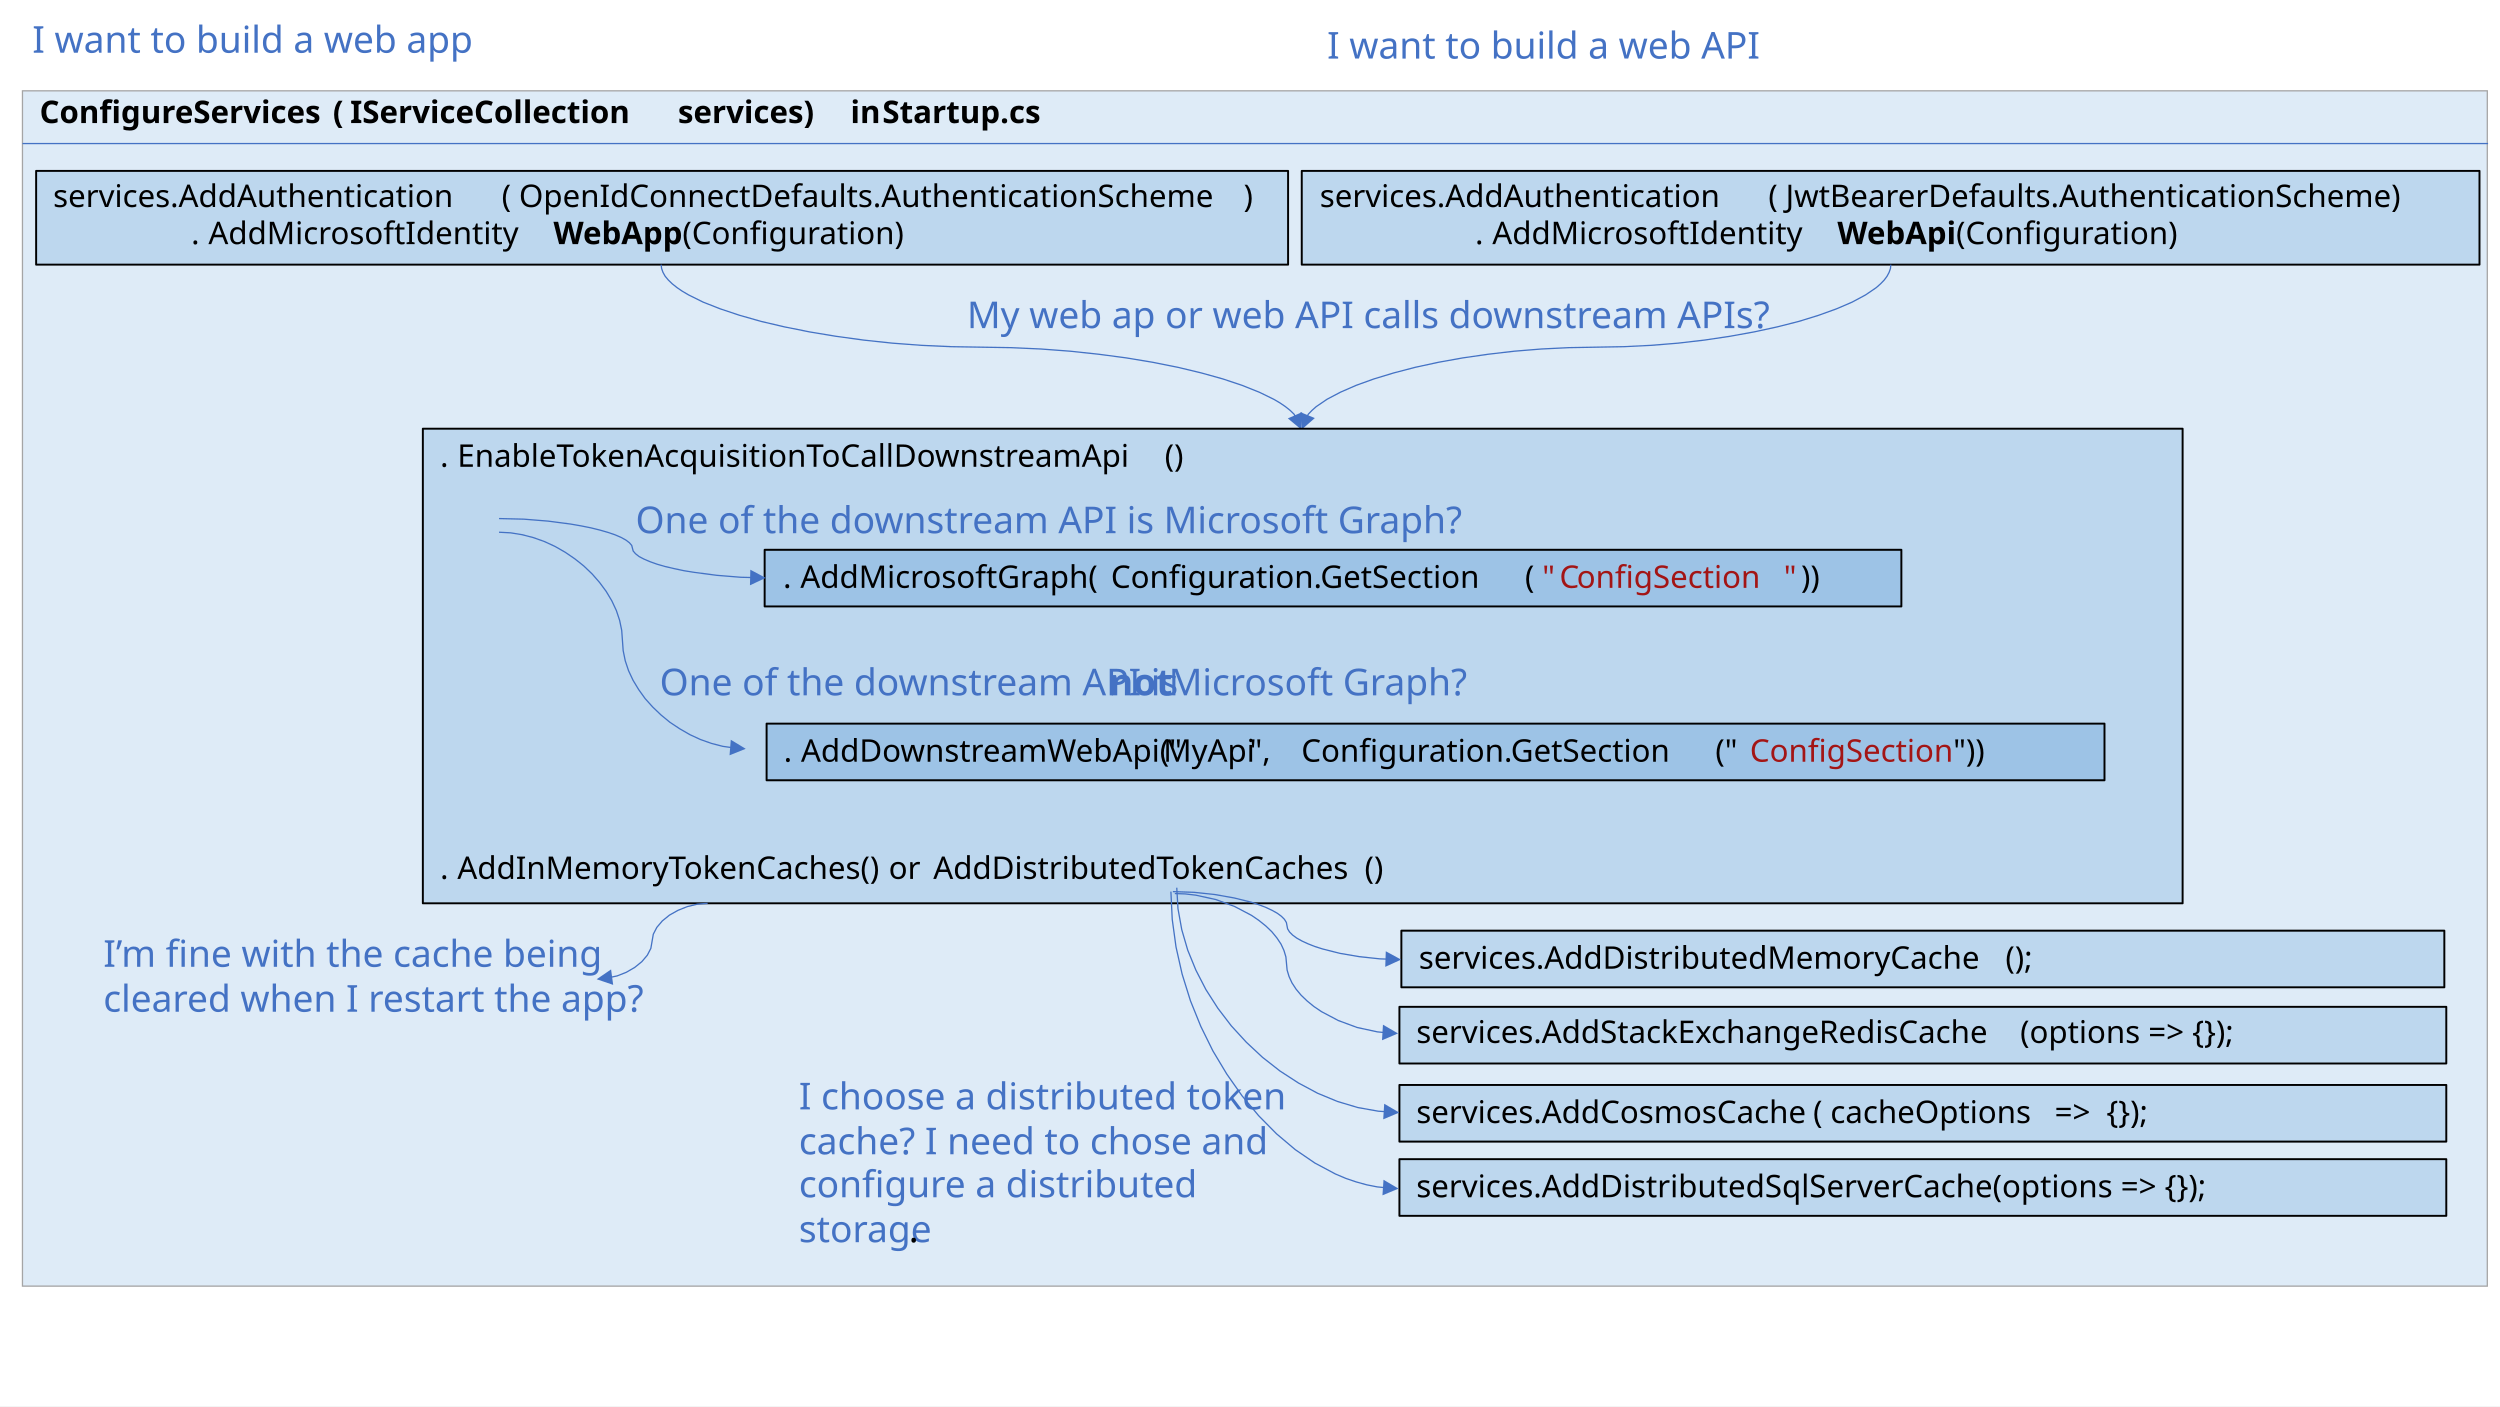
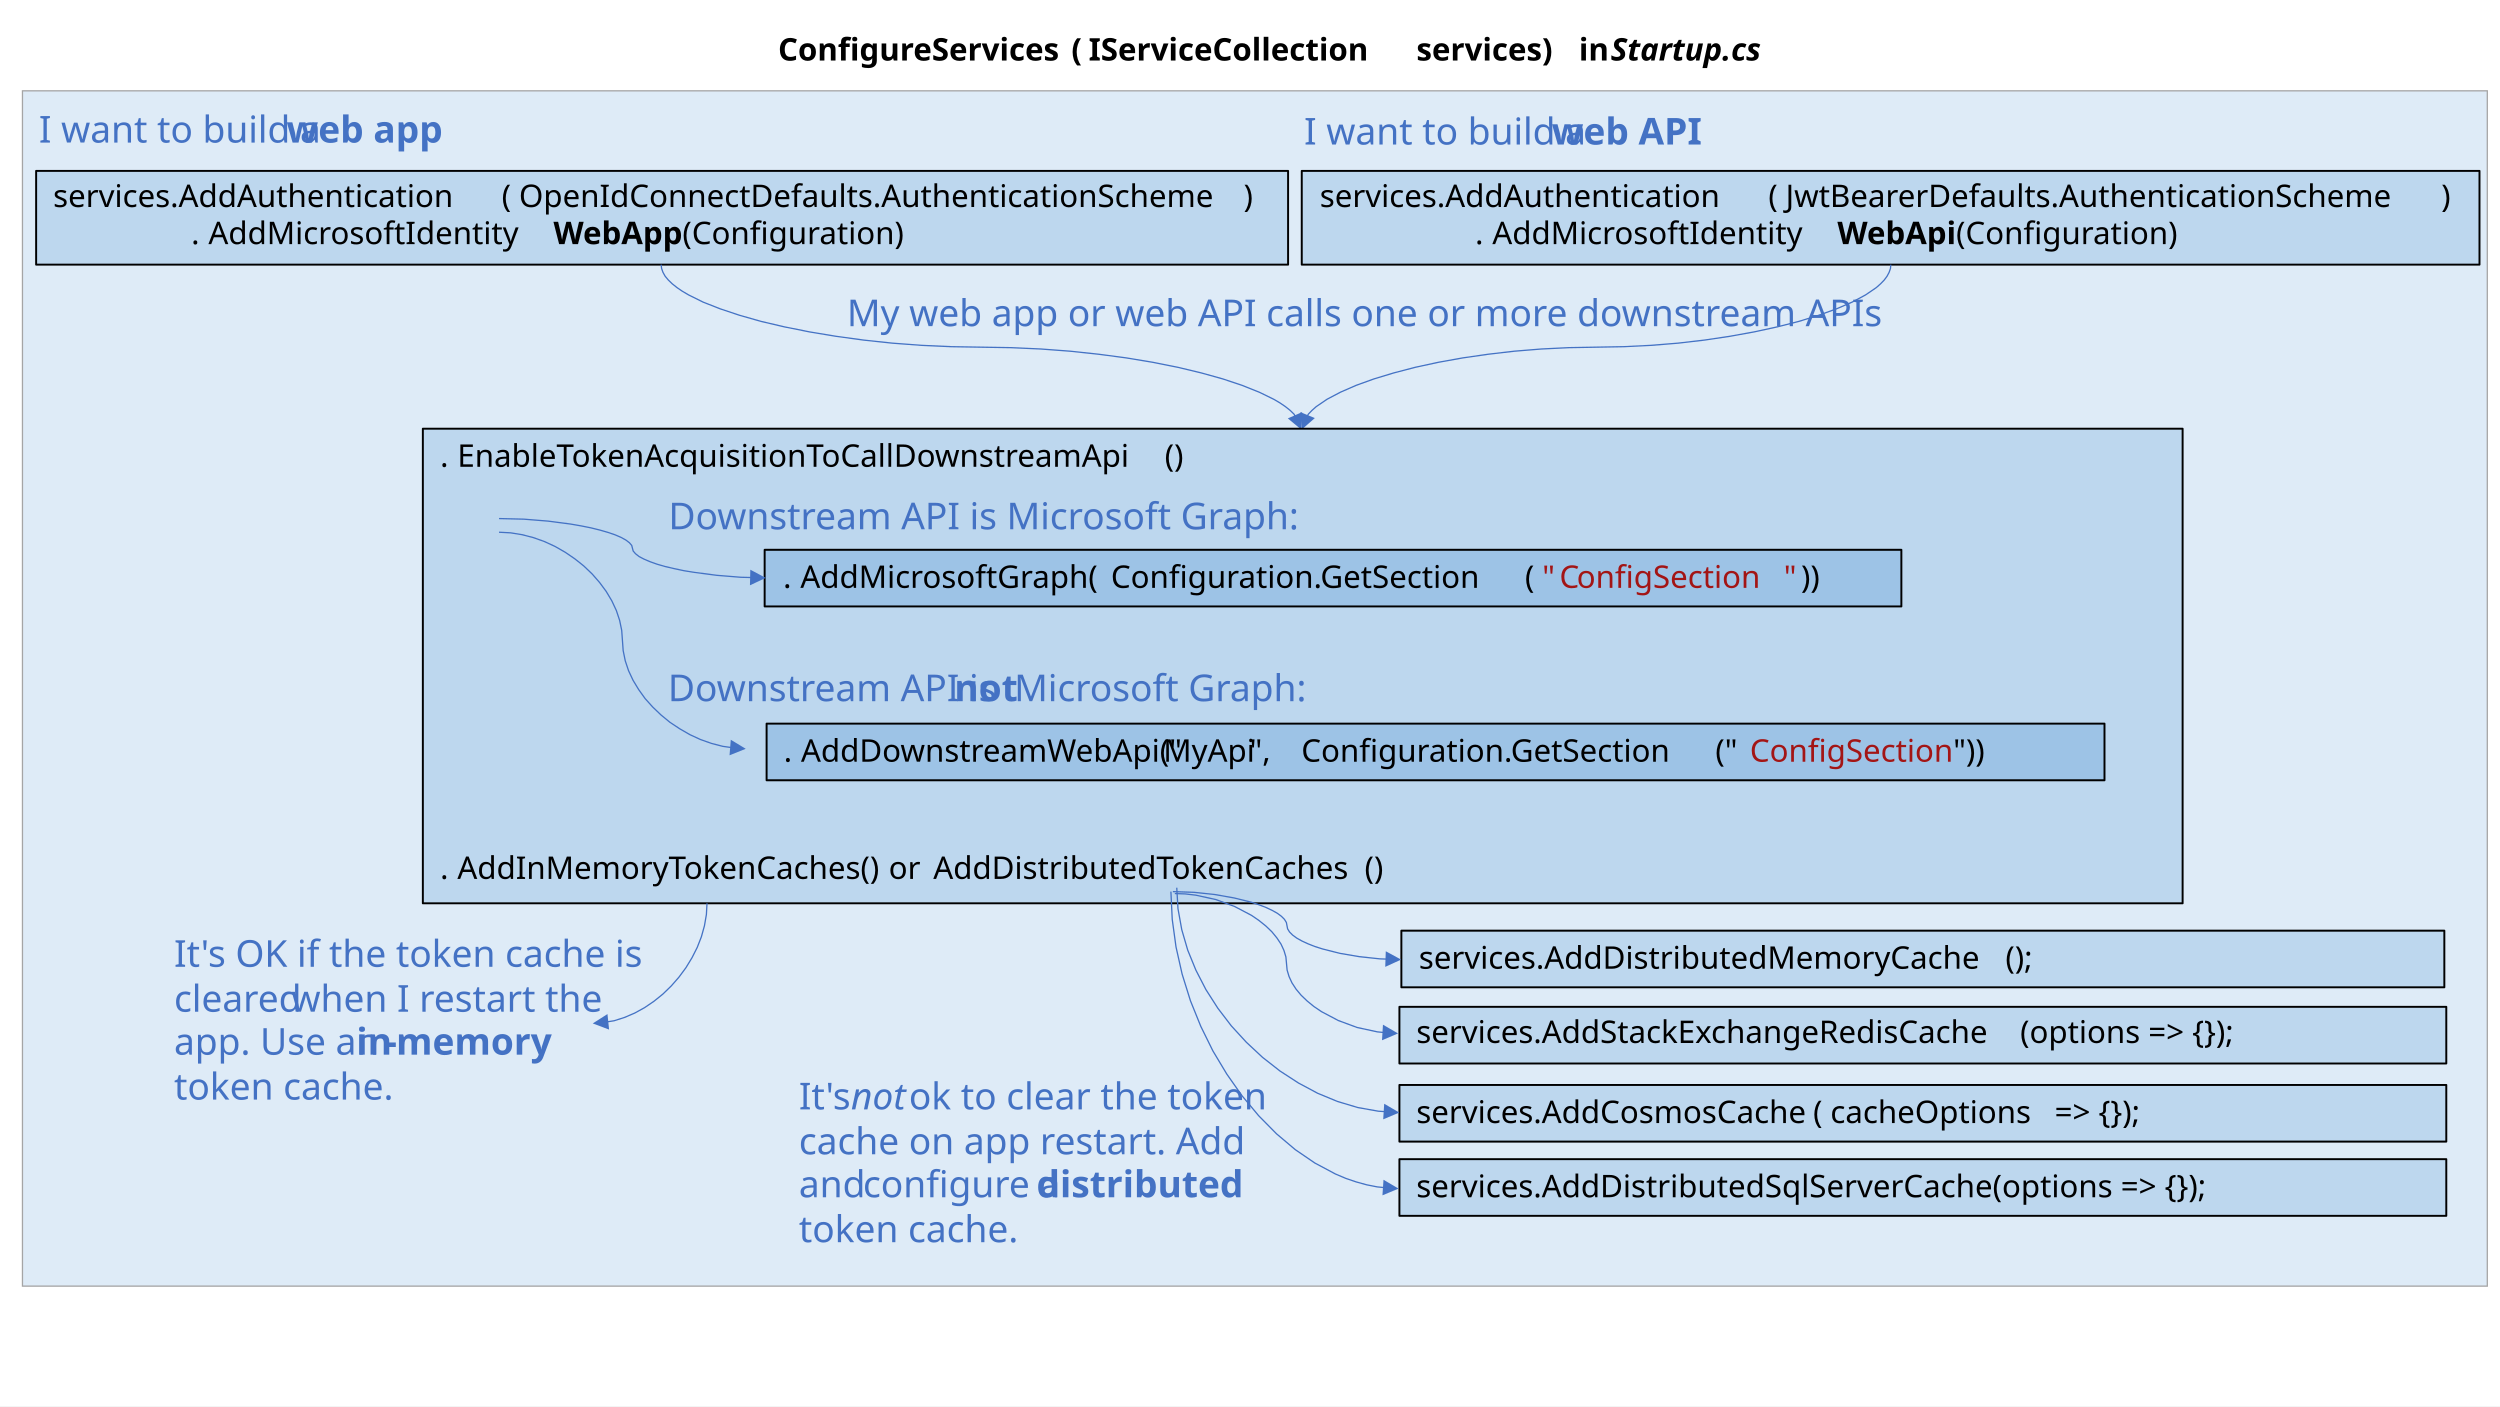
<svg xmlns="http://www.w3.org/2000/svg" width="1280" height="720" overflow="hidden">
  <defs>
    <clipPath id="clip0">
      <rect x="0" y="0" width="1280" height="720" />
    </clipPath>
  </defs>
  <g clip-path="url(#clip0)">
    <rect x="0" y="0" width="1280" height="720" fill="#FFFFFF" />
    <rect x="11.5" y="46.5" width="1262" height="612" stroke="#A5A5A5" stroke-width="0.667" stroke-miterlimit="8" fill="#DEEBF7" />
    <rect x="18.5" y="87.5" width="641" height="48" stroke="#000000" stroke-linejoin="round" stroke-miterlimit="10" fill="#BDD7EE" />
    <text font-family="Consolas,Consolas_MSFontService,sans-serif" font-weight="400" font-size="16" transform="translate(27.2 106)">services.AddAuthentication<tspan x="229.667" y="0">(</tspan>
      <tspan x="238.5" y="0">OpenIdConnectDefaults.AuthenticationScheme</tspan>
      <tspan x="609.5" y="0">)</tspan>
      <tspan x="70.667" y="19">.</tspan>
      <tspan x="79.5" y="19">AddMicrosoftIdentity</tspan>
      <tspan font-weight="700" x="256.167" y="19">WebApp</tspan>(Configuration)</text>
    <rect x="666.5" y="87.5" width="603" height="48" stroke="#000000" stroke-linejoin="round" stroke-miterlimit="10" fill="#BDD7EE" />
    <text font-family="Consolas,Consolas_MSFontService,sans-serif" font-weight="400" font-size="16" transform="translate(675.733 106)">services.AddAuthentication<tspan x="229.667" y="0">(</tspan>
-       <tspan x="238.5" y="0">JwtBearerDefaults</tspan>.AuthenticationScheme)<tspan x="79.5" y="19">.</tspan>
+       <tspan x="238.5" y="0">JwtBearerDefaults.AuthenticationScheme</tspan>
+       <tspan x="574.167" y="0">)</tspan>
+       <tspan x="79.5" y="19">.</tspan>
      <tspan x="88.333" y="19">AddMicrosoftIdentity</tspan>
      <tspan font-weight="700" x="265" y="19">WebApi</tspan>(Configuration)</text>
    <path d="M0.041-0.331 2.077-0.076 4.076 0.633 6.128 1.787 8.102 3.443 10.063 5.467 12.018 7.927 13.907 10.696 15.793 13.904 19.492 21.365 22.939 30.136 26.256 40.089 29.385 51.104 32.201 63.117 34.765 75.94 37.017 89.513 38.956 103.647 40.52 118.282 41.645 133.292 42.333 148.49 42.583 163.87 42.833 179.182 42.833 179.172 43.52 194.422 43.52 194.413 44.645 209.413 44.644 209.402 46.206 224.027 46.205 224.019 48.08 238.144 48.079 238.133 50.329 251.695 50.327 251.685 52.889 264.497 52.887 264.485 55.762 276.485 55.759 276.473 58.821 287.473 58.816 287.457 62.129 297.395 62.122 297.376 65.622 306.126 65.612 306.104 69.237 313.541 69.225 313.518 71.1 316.706 71.088 316.687 72.963 319.437 72.948 319.418 74.886 321.855 74.864 321.831 76.802 323.831 76.726 323.772 78.5 324.773 78.172 325.354 76.357 324.329 74.374 322.283 72.419 319.823 70.531 317.054 68.644 313.845 65.007 306.385 61.499 297.615 58.181 287.66 55.115 276.646 52.237 264.634 49.672 251.81 47.42 238.237 45.544 224.102 43.98 209.468 42.855 194.457 42.167 179.198 41.917 163.88 41.667 148.505 41.667 148.515 40.98 133.328 40.98 133.337 39.855 118.337 39.856 118.348 38.294 103.723 38.295 103.733 36.357 89.608 36.359 89.617 34.109 76.055 34.111 76.065 31.548 63.253 31.55 63.264 28.738 51.264 28.742 51.279 25.617 40.279 25.621 40.293 22.309 30.355 22.315 30.372 18.877 21.622 18.889 21.648 15.201 14.211 15.213 14.232 13.338 11.044 13.35 11.063 11.475 8.313 11.489 8.332 9.552 5.895 9.573 5.919 7.636 3.919 7.661 3.943 5.723 2.318 5.774 2.353 3.774 1.228 3.826 1.252 1.889 0.564 1.959 0.581-0.041 0.331ZM78.728 320.866 84.438 327.75 75.504 328.187Z" fill="#4472C4" transform="matrix(-4.37114e-08 1 1 4.37114e-08 338.5 135.5)" />
    <path d="M968.432 135.531 968.24 137.572 967.531 139.572 966.445 141.616 964.98 143.591 963.081 145.554 960.868 147.514 955.336 151.285 948.432 154.988 940.41 158.435 931.206 161.754 921.065 164.884 909.989 167.7 898.165 170.265 885.717 172.517 872.706 174.456 859.258 176.019 845.434 177.145 831.424 177.833 817.293 178.083 803.168 178.333 803.179 178.333 789.179 179.021 789.19 179.02 775.377 180.145 775.388 180.144 761.951 181.706 761.96 181.705 748.96 183.58 748.972 183.578 736.472 185.828 736.483 185.826 724.671 188.388 724.684 188.385 713.684 191.26 713.696 191.257 703.572 194.319 703.588 194.314 694.401 197.626 694.421 197.618 686.421 201.118 686.443 201.107 679.568 204.732 679.6 204.713 674.1 208.463 674.134 208.437 671.946 210.375 671.965 210.357 670.089 212.294 670.148 212.212 669.295 213.916 668.699 213.617 669.575 211.868 671.494 209.884 673.707 207.924 679.24 204.152 686.143 200.512 694.164 197.003 703.37 193.684 713.51 190.617 724.522 187.738 736.348 185.173 748.859 182.921 761.869 181.045 775.317 179.481 789.141 178.355 803.151 177.667 817.282 177.417 831.407 177.167 831.396 177.167 845.396 176.48 845.385 176.48 859.198 175.355 859.186 175.357 872.624 173.794 872.613 173.795 885.613 171.858 885.603 171.86 898.041 169.61 898.029 169.612 909.842 167.049 909.83 167.052 920.893 164.24 920.877 164.244 931.002 161.119 930.987 161.124 940.174 157.812 940.156 157.819 948.156 154.381 948.13 154.394 955.005 150.706 954.975 150.725 960.475 146.975 960.441 147.001 962.629 145.063 962.61 145.081 964.485 143.143 964.457 143.176 965.895 141.239 965.868 141.281 966.931 139.281 966.911 139.326 967.598 137.389 967.581 137.469 967.768 135.469ZM673.204 214.045 666.475 219.938 665.799 211.019Z" fill="#4472C4" />
-     <text fill="#4472C4" font-family="Calibri,Calibri_MSFontService,sans-serif" font-weight="400" font-size="19" transform="translate(495.093 168)">My web ap or web API calls downstream APIs?<tspan x="-478.559" y="-141">I want to build a web app</tspan>
-       <tspan x="184.374" y="-138">I want to build a web API</tspan>
+     <text fill="#4472C4" font-family="Calibri,Calibri_MSFontService,sans-serif" font-weight="400" font-size="19" transform="translate(433.619 167)">My web app or web API calls one or more downstream APIs<tspan x="-413.717" y="-94">I want to build a </tspan>
+       <tspan font-weight="700" x="-286.944" y="-94">web app</tspan>
+       <tspan x="234.058" y="-93">I want to build a </tspan>
+       <tspan font-weight="700" x="360.832" y="-93">web API</tspan>
    </text>
    <rect x="216.5" y="219.5" width="901" height="243" stroke="#000000" stroke-linejoin="round" stroke-miterlimit="10" fill="#BDD7EE" />
    <text font-family="Consolas,Consolas_MSFontService,sans-serif" font-weight="400" font-size="16" transform="translate(225.333 239)">.<tspan x="8.833" y="0">EnableTokenAcquisitionToCallDownstreamApi</tspan>
      <tspan x="371" y="0">()</tspan>
      <tspan x="0" y="211">.</tspan>
      <tspan x="8.833" y="211">AddInMemoryTokenCaches</tspan>() <tspan font-family="Calibri,Calibri_MSFontService,sans-serif" x="229.667" y="211">or</tspan>
      <tspan x="252.5" y="211">AddDistributedTokenCaches</tspan>
      <tspan x="473.333" y="211">()</tspan>
    </text>
    <rect x="392.5" y="370.5" width="685" height="29" stroke="#000000" stroke-linejoin="round" stroke-miterlimit="10" fill="#9DC3E6" />
    <text font-family="Consolas,Consolas_MSFontService,sans-serif" font-weight="400" font-size="16" transform="translate(401.259 390)">.<tspan x="8.833" y="0">AddDownstreamWebApi</tspan>("<tspan x="194.333" y="0">MyApi</tspan>
      <tspan x="238.5" y="0">",</tspan>
      <tspan x="265" y="0">Configuration.GetSection</tspan>
      <tspan x="477" y="0">("</tspan>
      <tspan fill="#A31515" x="494.667" y="0">ConfigSection</tspan>"))</text>
    <rect x="391.5" y="281.5" width="582" height="29" stroke="#000000" stroke-linejoin="round" stroke-miterlimit="10" fill="#9DC3E6" />
    <text font-family="Consolas,Consolas_MSFontService,sans-serif" font-weight="400" font-size="16" transform="translate(400.944 301)">.<tspan x="8.833" y="0">AddMicrosoftGraph</tspan>(<tspan x="167.833" y="0">Configuration.GetSection</tspan>
      <tspan x="379.833" y="0">(</tspan>
      <tspan fill="#A31515" x="388.667" y="0">"</tspan>
      <tspan fill="#A31515" x="397.5" y="0">C</tspan>
      <tspan fill="#A31515" x="406.333" y="0">onfigSection</tspan>
      <tspan fill="#A31515" x="512.333" y="0">"</tspan>
      <tspan x="521.167" y="0">))</tspan>
    </text>
    <path d="M255.508 265.167 268.268 265.48 280.66 266.481 292.175 267.983 297.561 268.922 302.573 269.925 307.149 271.053 311.287 272.244 314.994 273.501 318.084 274.825 320.62 276.22 322.479 277.631 323.741 279.091 324.135 280.603 324.51 282.041 324.44 281.907 325.627 283.282 325.582 283.239 327.395 284.676 327.342 284.642 329.842 285.955 329.819 285.944 332.881 287.256 332.862 287.249 336.549 288.561 336.53 288.555 340.655 289.742 340.638 289.738 345.201 290.8 345.194 290.799 350.194 291.862 350.179 291.859 355.554 292.734 355.543 292.732 367.043 294.232 367.027 294.23 379.34 295.23 379.321 295.229 385.406 295.378 385.39 296.045 379.295 295.896 366.965 294.894 355.452 293.392 350.064 292.515 345.053 291.45 340.479 290.385 336.335 289.193 332.628 287.873 329.544 286.551 327.005 285.218 325.143 283.742 323.885 282.284 323.49 280.772 323.115 279.334 323.185 279.468 321.998 278.093 322.049 278.141 320.236 276.766 320.277 276.792 317.777 275.417 317.806 275.431 314.744 274.119 314.768 274.128 311.081 272.878 311.095 272.883 306.97 271.695 306.983 271.699 302.42 270.574 302.435 270.577 297.435 269.577 297.443 269.578 292.068 268.641 292.082 268.643 280.582 267.143 280.598 267.145 268.223 266.145 268.242 266.146 255.492 265.833ZM384.163 291.68 392.063 295.875 383.967 299.678Z" fill="#4472C4" />
-     <text fill="#4472C4" font-family="Calibri,Calibri_MSFontService,sans-serif" font-weight="400" font-size="19" transform="translate(325.406 273)">One of the downstream API is Microsoft Graph?</text>
+     <text fill="#4472C4" font-family="Calibri,Calibri_MSFontService,sans-serif" font-weight="400" font-size="19" transform="translate(342.248 271)">Downstream API is Microsoft Graph:</text>
    <path d="M255.518 272.167 261.473 272.481 267.318 273.423 273.16 274.931 278.813 276.941 284.278 279.453 289.552 282.467 294.511 285.857 299.157 289.561 303.429 293.645 307.26 298.041 310.653 302.628 313.545 307.469 315.873 312.439 317.572 317.538 318.643 322.704 319.02 327.914 319.395 333.101 319.389 333.058 320.452 338.246 320.441 338.207 322.129 343.27 322.114 343.234 324.427 348.171 324.41 348.14 327.285 352.89 327.271 352.868 330.584 357.493 330.56 357.465 334.435 361.777 334.418 361.759 338.668 365.822 338.649 365.805 343.212 369.555 343.184 369.535 348.184 372.847 348.167 372.836 353.354 375.836 353.327 375.822 358.764 378.322 358.737 378.311 364.362 380.311 364.333 380.302 370.146 381.802 370.109 381.795 375.214 382.511 375.121 383.171 369.998 382.453 364.152 380.944 358.499 378.934 353.034 376.421 347.824 373.409 342.802 370.081 338.216 366.312 333.948 362.232 330.052 357.897 326.722 353.246 323.831 348.47 321.502 343.499 319.802 338.399 318.732 333.171 318.355 327.962 317.98 322.774 317.986 322.818 316.924 317.693 316.934 317.73 315.246 312.668 315.261 312.704 312.948 307.766 312.964 307.796 310.089 302.984 310.107 303.011 306.732 298.448 306.749 298.469 302.936 294.094 302.957 294.116 298.707 290.054 298.73 290.073 294.105 286.386 294.124 286.4 289.187 283.025 289.21 283.039 283.96 280.039 283.986 280.053 278.548 277.553 278.576 277.564 272.951 275.564 272.979 275.573 267.167 274.073 267.197 274.079 261.384 273.142 261.42 273.145 255.483 272.833ZM374.159 378.747 381.813 383.375 373.518 386.721Z" fill="#4472C4" />
-     <text fill="#4472C4" font-family="Calibri,Calibri_MSFontService,sans-serif" font-weight="400" font-size="19" transform="translate(337.744 356)">One of the downstream API is <tspan font-weight="700" x="229.973" y="0">not </tspan>
-       <tspan x="260.64" y="0">Microsoft Graph?</tspan>
-       <tspan fill="#000000" font-family="Consolas,Consolas_MSFontService,sans-serif" font-weight="700" font-size="16" x="-317.478" y="-293">ConfigureServices</tspan>
-       <tspan fill="#000000" font-family="Consolas,Consolas_MSFontService,sans-serif" font-weight="700" font-size="16" x="-167.311" y="-293">(</tspan>
-       <tspan fill="#000000" font-family="Consolas,Consolas_MSFontService,sans-serif" font-weight="700" font-size="16" x="-158.478" y="-293">IServiceCollection</tspan>
-       <tspan fill="#000000" font-family="Consolas,Consolas_MSFontService,sans-serif" font-weight="700" font-size="16" x="9.356" y="-293">services) </tspan>
-       <tspan fill="#000000" font-weight="700" font-size="16" x="97.689" y="-293">in </tspan>
-       <tspan fill="#000000" font-weight="700" font-size="16" x="114.022" y="-293">Startup.cs</tspan>
+     <text fill="#4472C4" font-family="Calibri,Calibri_MSFontService,sans-serif" font-weight="400" font-size="19" transform="translate(341.955 359)">Downstream API is <tspan font-weight="700" x="146.64" y="0">not </tspan>
+       <tspan x="177.307" y="0">Microsoft Graph:</tspan>
+       <tspan fill="#000000" font-family="Consolas,Consolas_MSFontService,sans-serif" font-weight="700" font-size="16" x="56.417" y="-328">ConfigureServices</tspan>
+       <tspan fill="#000000" font-family="Consolas,Consolas_MSFontService,sans-serif" font-weight="700" font-size="16" x="206.584" y="-328">(</tspan>
+       <tspan fill="#000000" font-family="Consolas,Consolas_MSFontService,sans-serif" font-weight="700" font-size="16" x="215.417" y="-328">IServiceCollection</tspan>
+       <tspan fill="#000000" font-family="Consolas,Consolas_MSFontService,sans-serif" font-weight="700" font-size="16" x="383.25" y="-328">services)</tspan>
+       <tspan fill="#000000" font-weight="700" font-size="16" x="466.417" y="-328">in</tspan>
+       <tspan fill="#000000" font-style="italic" font-weight="700" font-size="16" x="482.75" y="-328">Startup.cs</tspan>
    </text>
-     <path d="M11.5 73.5 1273.9 73.5" stroke="#4472C4" stroke-width="0.667" stroke-miterlimit="8" fill="none" fill-rule="evenodd" />
    <rect x="716.5" y="593.5" width="536" height="29" stroke="#000000" stroke-linejoin="round" stroke-miterlimit="10" fill="#BDD7EE" />
    <text font-family="Consolas,Consolas_MSFontService,sans-serif" font-weight="400" font-size="16" transform="translate(725.142 613)">services.AddDistributedSqlServerCache(options =&gt; {});</text>
    <rect x="716.5" y="555.5" width="536" height="29" stroke="#000000" stroke-linejoin="round" stroke-miterlimit="10" fill="#BDD7EE" />
    <text font-family="Consolas,Consolas_MSFontService,sans-serif" font-weight="400" font-size="16" transform="translate(725.142 575)">services.AddCosmosCache<tspan x="203.167" y="0">(</tspan>
      <tspan x="212" y="0">cacheOptions</tspan>
-       <tspan x="326.833" y="0">=&gt;</tspan>
-       <tspan x="353.333" y="0">{});</tspan>
+       <tspan x="326.833" y="0">=&gt; {});</tspan>
    </text>
    <rect x="716.5" y="515.5" width="536" height="29" stroke="#000000" stroke-linejoin="round" stroke-miterlimit="10" fill="#BDD7EE" />
    <text font-family="Consolas,Consolas_MSFontService,sans-serif" font-weight="400" font-size="16" transform="translate(725.142 534)">services.AddStackExchangeRedisCache<tspan x="309.167" y="0">(options =&gt; {});</tspan>
    </text>
    <rect x="717.5" y="476.5" width="534" height="29" stroke="#000000" stroke-linejoin="round" stroke-miterlimit="10" fill="#BDD7EE" />
    <text font-family="Consolas,Consolas_MSFontService,sans-serif" font-weight="400" font-size="16" transform="translate(726.445 496)">services.AddDistributedMemoryCache<tspan x="300.333" y="0">();</tspan>
    </text>
    <path d="M600.511 456.167 611.461 456.542 622.047 457.67 631.944 459.424 640.781 461.617 644.738 462.936 648.319 464.318 651.402 465.766 654.118 467.282 656.28 468.871 657.888 470.48 658.941 472.19 659.265 473.875 659.577 475.5 659.534 475.388 660.534 477.013 660.486 476.952 662.048 478.514 662.01 478.482 664.135 480.044 664.1 480.021 666.788 481.521 666.764 481.51 669.889 482.947 669.872 482.94 673.372 484.315 673.351 484.307 677.288 485.557 677.269 485.552 686.144 487.802 686.119 487.796 695.994 489.484 695.973 489.481 706.535 490.606 706.512 490.604 710.724 490.75 710.701 491.416 706.477 491.27 695.892 490.143 685.993 488.451 677.096 486.196 673.139 484.939 669.619 483.557 666.474 482.11 663.757 480.593 661.595 479.004 659.987 477.396 658.934 475.685 658.61 474.001 658.298 472.376 658.341 472.487 657.341 470.862 657.389 470.923 655.827 469.361 655.865 469.394 653.74 467.831 653.775 467.854 651.088 466.354 651.108 466.364 648.046 464.927 648.068 464.936 644.505 463.561 644.52 463.566 640.582 462.254 640.607 462.261 631.795 460.074 631.817 460.078 621.942 458.328 621.965 458.332 611.402 457.207 611.426 457.208 600.489 456.833ZM709.518 487.039 717.375 491.313 709.242 495.034Z" fill="#4472C4" />
    <path d="M601.512 457.167 606.9 457.355 612.243 457.983 622.594 460.242 632.261 463.82 640.985 468.402 644.824 471.045 648.345 473.874 651.433 476.836 654.018 479.989 656.167 483.212 657.687 486.506 658.704 489.873 659.019 493.282 659.332 496.657 659.319 496.591 660.319 499.904 660.303 499.86 661.803 503.11 661.779 503.068 663.904 506.318 663.881 506.286 666.443 509.349 666.418 509.322 669.481 512.26 669.461 512.242 672.899 515.055 672.875 515.037 676.75 517.662 676.718 517.643 685.343 522.205 685.303 522.187 694.928 525.75 694.883 525.737 705.258 527.987 705.221 527.981 709.192 528.378 709.126 529.042 705.135 528.642 694.719 526.383 685.051 522.805 676.391 518.224 672.488 515.58 669.029 512.75 665.944 509.79 663.357 506.699 661.208 503.412 659.688 500.119 658.671 496.752 658.356 493.343 658.043 489.968 658.056 490.034 657.056 486.721 657.072 486.765 655.572 483.515 655.598 483.56 653.473 480.372 653.492 480.399 650.93 477.274 650.957 477.303 647.894 474.366 647.916 474.385 644.416 471.572 644.436 471.587 640.624 468.962 640.658 468.983 631.97 464.42 632.009 464.438 622.384 460.875 622.429 460.888 612.117 458.638 612.149 458.644 606.836 458.019 606.863 458.021 601.488 457.833ZM708.077 524.635 715.813 529.125 707.579 532.619Z" fill="#4472C4" />
    <path d="M0.019-0.333 10.789 0.293 21.576 2.238 32.11 5.31 42.39 9.509 52.354 14.648 61.941 20.789 70.964 27.682 79.36 35.388 87.129 43.721 94.147 52.681 100.287 62.143 105.552 71.982 109.752 82.138 112.887 92.61 114.769 103.21 115.03 107.263 114.364 107.306 114.105 103.271 114.109 103.308 112.234 92.746 112.243 92.783 109.118 82.346 109.129 82.377 104.942 72.252 104.956 72.282 99.706 62.47 99.72 62.494 93.595 53.056 93.613 53.081 86.613 44.143 86.631 44.165 78.881 35.852 78.9 35.871 70.525 28.183 70.548 28.202 61.548 21.327 61.57 21.343 52.008 15.218 52.035 15.234 42.097 10.109 42.124 10.121 31.874 5.934 31.907 5.945 21.407 2.882 21.441 2.891 10.691 0.953 10.731 0.958-0.019 0.333ZM118.603 105.697 115.125 113.937 110.62 106.211Z" fill="#4472C4" transform="matrix(-4.37114e-08 1 1 4.37114e-08 602.5 454.5)" />
    <path d="M0.016-0.333 14.281 0.355 28.434 2.297 42.336 5.428 55.987 9.686 69.136 15.008 81.722 21.207 93.619 28.345 104.765 36.173 114.974 44.69 124.245 53.836 132.391 63.485 139.286 73.577 144.864 84.044 147.124 89.381 148.944 94.714 150.45 100.173 151.518 105.576 151.945 109.878 151.282 109.944 150.856 105.658 150.86 105.69 149.798 100.315 149.804 100.339 148.304 94.901 148.31 94.92 146.497 89.608 146.506 89.63 144.256 84.317 144.268 84.344 138.706 73.907 138.725 73.938 131.85 63.876 131.87 63.903 123.745 54.278 123.766 54.3 114.516 45.175 114.536 45.193 104.349 36.693 104.371 36.71 93.246 28.898 93.266 28.911 81.391 21.786 81.415 21.799 68.853 15.611 68.875 15.621 55.75 10.309 55.776 10.318 42.151 6.068 42.177 6.075 28.302 2.95 28.33 2.955 14.205 1.018 14.234 1.02-0.016 0.333ZM155.514 108.311 152.062 116.562 147.532 108.85Z" fill="#4472C4" transform="matrix(-4.37114e-08 1 1 4.37114e-08 599.5 456.5)" />
-     <text fill="#4472C4" font-family="Calibri,Calibri_MSFontService,sans-serif" font-weight="400" font-size="19" transform="translate(409.016 568)">I choose a distributed token <tspan x="0" y="23">cache? I need to chose and </tspan>
-       <tspan x="0" y="45">configure a distributed </tspan>
-       <tspan x="0" y="68">storage</tspan>
-       <tspan fill="#000000" x="56.247" y="68">.</tspan>
-       <tspan x="-356.122" y="-73">I’m fine with the cache being </tspan>
-       <tspan x="-356.122" y="-50">cleared when I restart the app?</tspan>
+     <text fill="#4472C4" font-family="Calibri,Calibri_MSFontService,sans-serif" font-weight="400" font-size="19" transform="translate(409.016 568)">It's <tspan font-style="italic" x="26.667" y="0">not </tspan>
+       <tspan x="56.333" y="0">ok to clear the token </tspan>
+       <tspan x="0" y="23">cache on app restart. Add </tspan>
+       <tspan x="0" y="45">and</tspan>
+       <tspan x="32.833" y="45">configure a</tspan>
+       <tspan font-weight="700" x="121.66" y="45">distributed </tspan>
+       <tspan x="0" y="68">token cache.</tspan>
+       <tspan x="-319.911" y="-73">It's OK if the token cache is </tspan>
+       <tspan x="-319.911" y="-50">cleared</tspan>
+       <tspan x="-259.824" y="-50">when I restart the </tspan>
+       <tspan x="-319.911" y="-28">app. Use an </tspan>
+       <tspan font-weight="700" x="-226.578" y="-28">in</tspan>
+       <tspan font-weight="700" x="-211.911" y="-28">-</tspan>
+       <tspan font-weight="700" x="-206.244" y="-28">memory </tspan>
+       <tspan x="-319.911" y="-5">token cache.</tspan>
    </text>
-     <path d="M0.027-0.332 5.366 0.107 10.54 1.369 15.395 3.324 19.751 5.786 23.422 8.761 26.279 12.126 28.132 15.705 28.766 19.381 29.391 23.006 29.358 22.909 31.171 26.409 31.129 26.347 33.942 29.659 33.897 29.616 37.522 32.553 37.48 32.524 41.792 35.024 41.747 35.002 46.497 36.877 46.442 36.861 50.274 37.653 50.139 38.305 46.279 37.508 41.479 35.613 37.123 33.088 33.453 30.114 30.596 26.749 28.743 23.17 28.109 19.494 27.484 15.869 27.517 15.966 25.704 12.466 25.746 12.528 22.933 9.216 22.978 9.259 19.353 6.321 19.398 6.353 15.086 3.915 15.126 3.934 10.313 1.997 10.358 2.011 5.234 0.761 5.285 0.77-0.027 0.332ZM49.423 33.836 56.812 38.875 48.347 41.763Z" fill="#4472C4" transform="matrix(-1 -8.74228e-08 -8.74228e-08 1 362.3 462.5)" />
+     <path d="M362.318 462.518 362.004 468.288 360.998 474.073 359.427 479.731 357.29 485.199 354.589 490.537 351.449 495.686 347.87 500.522 343.914 505.042 339.644 509.187 335.059 512.893 330.159 516.222 325.131 518.987 319.851 521.25 314.5 522.95 310.168 523.64 310.064 522.982 314.37 522.296 314.322 522.307 319.634 520.62 319.604 520.631 324.854 518.381 324.824 518.396 329.824 515.646 329.798 515.662 334.673 512.349 334.651 512.366 339.213 508.678 339.19 508.698 343.44 504.573 343.422 504.593 347.359 500.093 347.342 500.114 350.905 495.302 350.888 495.327 354.013 490.202 354 490.225 356.688 484.912 356.675 484.941 358.8 479.504 358.789 479.536 360.351 473.911 360.344 473.943 361.344 468.193 361.34 468.232 361.652 462.482ZM311.856 527.152 303.485 524 311.029 519.195Z" fill="#4472C4" />
  </g>
</svg>
